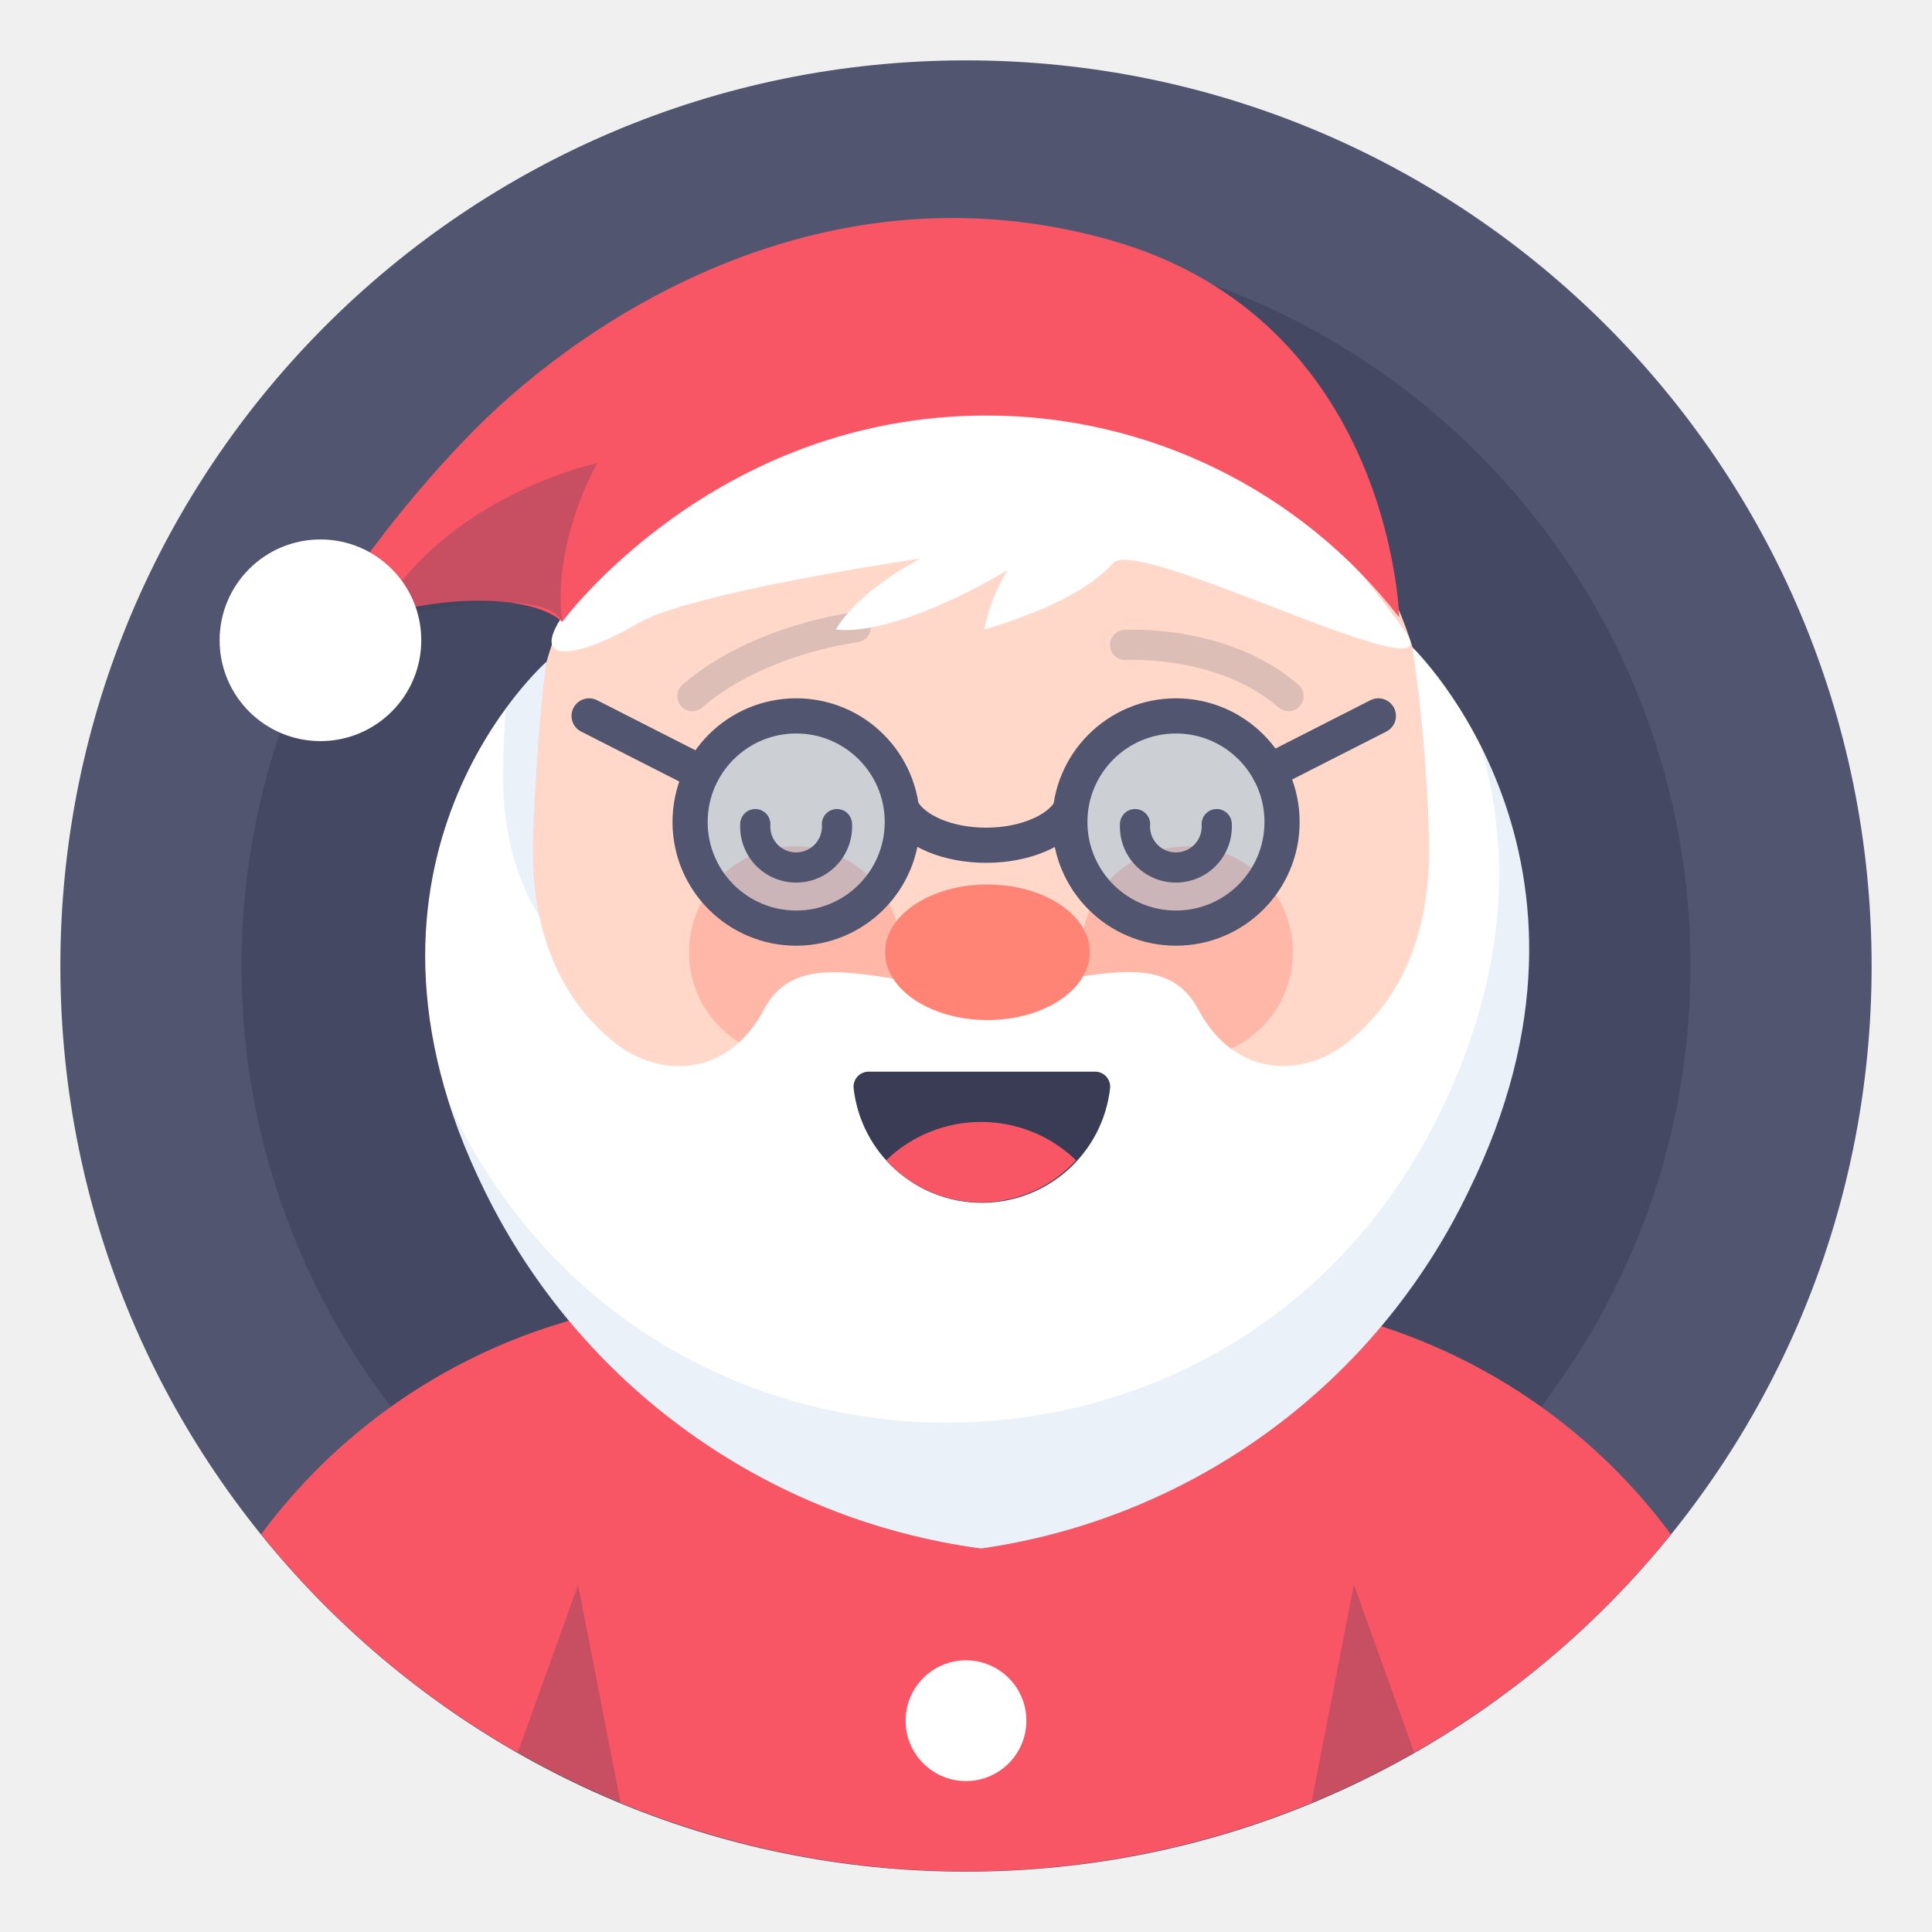
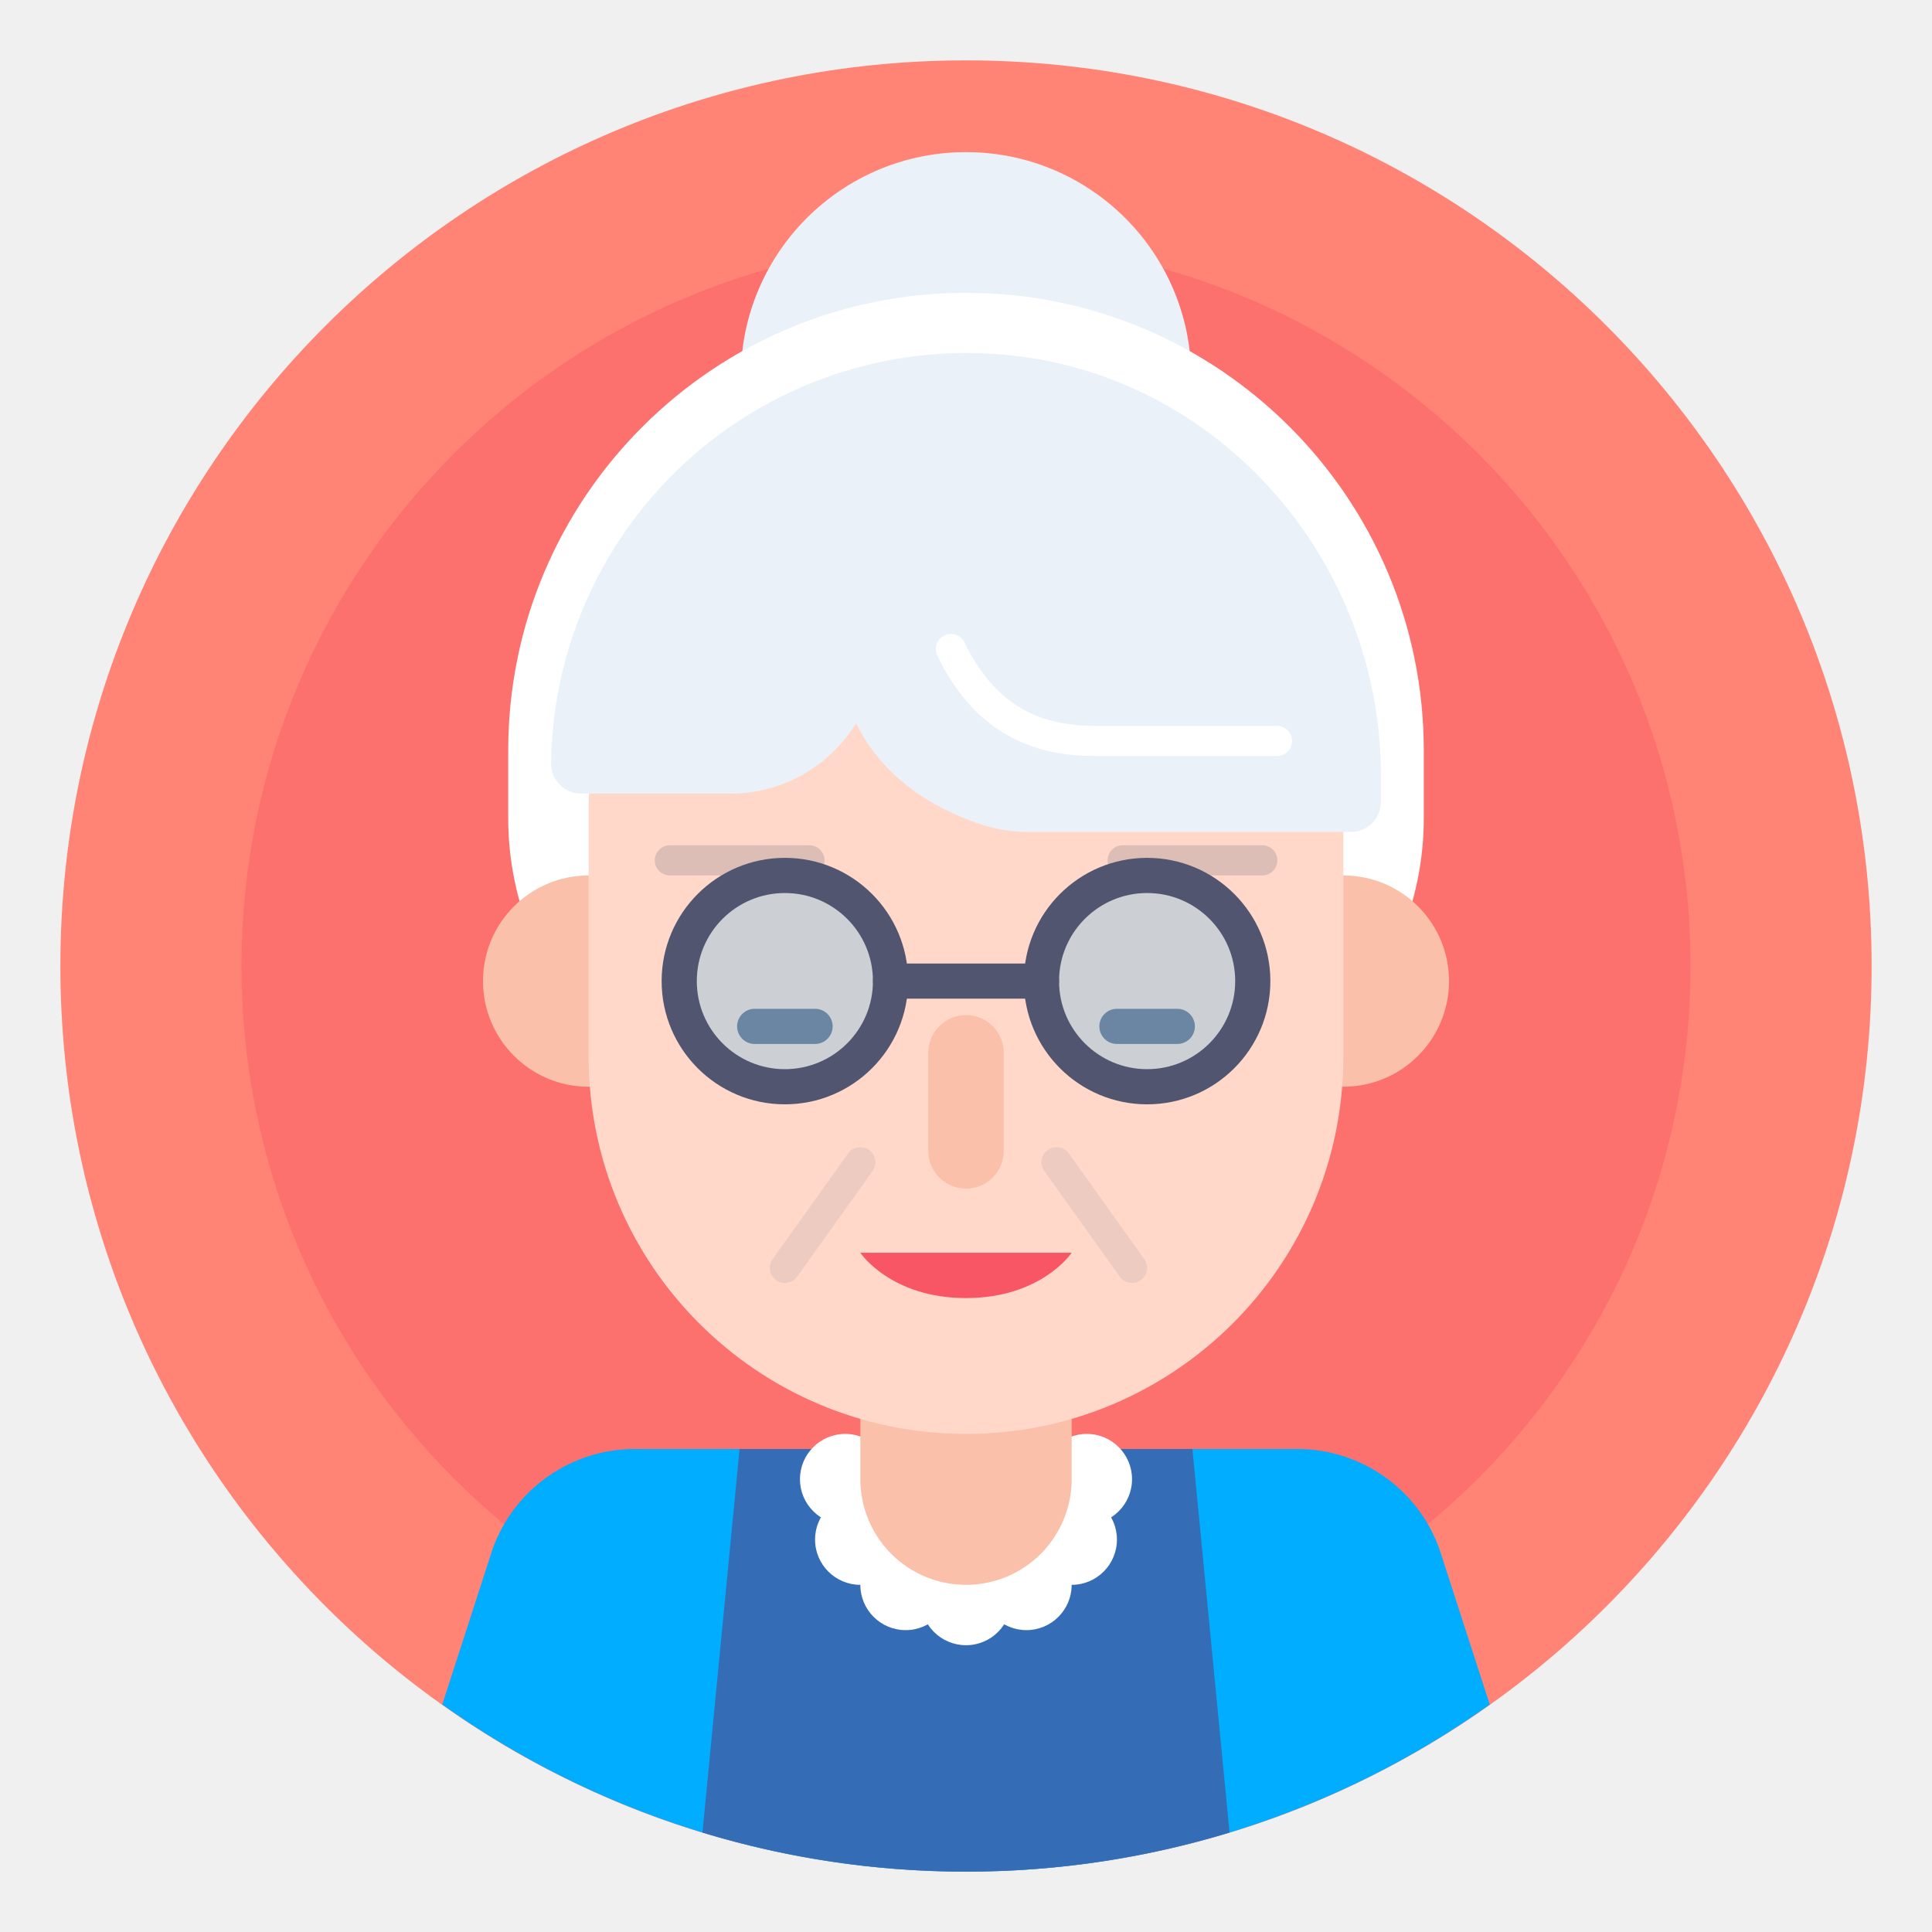
<svg xmlns="http://www.w3.org/2000/svg" viewBox="0 0 128 128" data-name="Layer 1" id="Layer_1" fill="#000000">
  <g id="SVGRepo_bgCarrier" stroke-width="0" />
  <g id="SVGRepo_tracerCarrier" stroke-linecap="round" stroke-linejoin="round" />
  <g id="SVGRepo_iconCarrier">
    <defs>
      <style>
        .cls-1 {
-           fill: #515570;
+           fill: #ff8475;
        }

        .cls-13,
-         .cls-14,
        .cls-2 {
-           fill: #393c54;
+           fill: #f85565;
        }

        .cls-2 {
-           opacity: 0.5;
+           opacity: 0.4;
        }

        .cls-3 {
-           fill: #ffd8c9;
+           fill: #ffffff;
        }

+         .cls-4,
+         .cls-7 {
+           fill: #356cb6;
+         }
+ 
+         .cls-17,
        .cls-4 {
-           fill: #f85565;
+           opacity: 0.1;
+         }
+ 
+         .cls-5 {
+           fill: #fbc0aa;
+         }
+ 
+         .cls-15,
+         .cls-6 {
+           fill: #00adfe;
+         }
+ 
+         .cls-10,
+         .cls-11,
+         .cls-12,
+         .cls-14,
+         .cls-16,
+         .cls-17,
+         .cls-8 {
+           fill: none;
+           stroke-linecap: round;
+         }
+ 
+         .cls-11,
+         .cls-8 {
+           stroke: #fbc0aa;
        }

        .cls-11,
        .cls-12,
-         .cls-5 {
-           fill: none;
-           stroke: #515570;
-           stroke-linecap: round;
+         .cls-14,
+         .cls-16,
+         .cls-17,
+         .cls-8 {
          stroke-linejoin: round;
        }

+         .cls-8 {
+           stroke-width: 14px;
+         }
+ 
+         .cls-9 {
+           fill: #ffd8c9;
+         }
+ 
+         .cls-10 {
+           stroke: #ffffff;
+           stroke-miterlimit: 10;
+         }
+ 
+         .cls-10,
        .cls-12,
-         .cls-5 {
+         .cls-17 {
          stroke-width: 2px;
        }

-         .cls-10,
-         .cls-5 {
+         .cls-11 {
+           stroke-width: 5px;
+         }
+ 
+         .cls-12,
+         .cls-14,
+         .cls-16,
+         .cls-17 {
+           stroke: #515570;
+         }
+ 
+         .cls-12,
+         .cls-15 {
          opacity: 0.2;
        }

-         .cls-6 {
-           fill: #ffffff;
-         }
- 
-         .cls-7,
-         .cls-9 {
-           fill: #ff8475;
-         }
- 
-         .cls-7 {
-           opacity: 0.4;
-         }
- 
-         .cls-8 {
-           fill: #356cb6;
-           opacity: 0.1;
-         }
- 
-         .cls-10 {
-           fill: #00adfe;
-         }
- 
-         .cls-11 {
+         .cls-14,
+         .cls-16 {
          stroke-width: 2.33px;
        }

-         .cls-13 {
-           opacity: 0.25;
+         .cls-14 {
+           opacity: 0.7;
        }
      </style>
    </defs>
    <circle class="cls-1" cx="64" cy="64" r="60" />
    <circle class="cls-2" cx="64" cy="64" r="48" />
-     <path class="cls-3" d="M35,68.36V52.42c0-14.69,10.41-27.62,24.9-30A30,30,0,0,1,95,52V68.78A30,30,0,0,1,59.9,98.36C45.41,96,35,83.05,35,68.36Z">
+     <circle class="cls-3" cx="64" cy="25" r="14.92" />
+     <circle class="cls-4" cx="64" cy="25" r="14.92" />
+     <path class="cls-3" d="M64,19.4h0A30.33,30.33,0,0,1,94.33,49.73v4.46A20.46,20.46,0,0,1,73.87,74.65H54.13A20.46,20.46,0,0,1,33.67,54.19V49.73A30.33,30.33,0,0,1,64,19.4Z">
    </path>
-     <path class="cls-4" d="M79.62,86H48.38A38.67,38.67,0,0,0,17.3,101.65a60,60,0,0,0,93.4,0A38.67,38.67,0,0,0,79.62,86Z" />
-     <path class="cls-5" d="M56.69,41.56s-6.43.76-10.82,4.56" />
-     <path class="cls-6" d="M93.14,41.91C86.49,32.52,77.69,24.8,65.35,24.8S43.14,31.39,37.11,41.06c-2,3.18,1.66,2.31,5.15.24S61,37,61,37s-4,2-5.63,4.71c4.26.46,11.4-3.95,11.4-3.95a11.55,11.55,0,0,0-1.55,3.95c4-1.22,6.87-2.58,8.54-4.41S96.23,46.28,93.14,41.91Z">
+     <circle class="cls-5" cx="89" cy="65" r="7" />
+     <path class="cls-6" d="M64,124a59.7,59.7,0,0,0,34.7-11.07l-3.33-10.29A10,10,0,0,0,86,96H42.05a10,10,0,0,0-9.42,6.64L29.3,112.93A59.7,59.7,0,0,0,64,124Z">
    </path>
-     <path class="cls-4" d="M92.7,40.9s-.47-19.73-19.16-25S39.12,20.76,31.47,28.44C24,36,20.69,42.72,19.32,43.33,26,39.16,34.92,39,37.25,41.2c0,0,10-13.67,28.1-13.67A34.59,34.59,0,0,1,92.7,40.9Z">
+     <path class="cls-7" d="M46.54,121.41a60.15,60.15,0,0,0,34.92,0L79,96H49Z" />
+     <circle class="cls-3" cx="56" cy="98" r="3" />
+     <circle class="cls-3" cx="57" cy="102" r="3" />
+     <circle class="cls-3" cx="72" cy="98" r="3" />
+     <circle class="cls-3" cx="71" cy="102" r="3" />
+     <circle class="cls-3" cx="60" cy="105" r="3" />
+     <circle class="cls-3" cx="64" cy="106" r="3" />
+     <circle class="cls-3" cx="68" cy="105" r="3" />
+     <line class="cls-8" x1="64" x2="64" y1="88" y2="98" />
+     <circle class="cls-5" cx="39" cy="65" r="7" />
+     <path class="cls-9" d="M64,95A25,25,0,0,1,39,70V53.52a25,25,0,1,1,50,0V70A25,25,0,0,1,64,95Z" />
+     <path class="cls-3" d="M91.49,53.12V51.4c0-14.95-11.71-27.61-26.66-28A27.51,27.51,0,0,0,36.51,50.82v-.24a2,2,0,0,0,2,2h9.87a9.79,9.79,0,0,0,8.34-4.67h0c2,4.15,6.05,6,8.41,6.75a10,10,0,0,0,3,.46H89.45A2,2,0,0,0,91.49,53.12Z">
    </path>
-     <circle class="cls-7" cx="78.64" cy="63.09" r="7.02" />
-     <circle class="cls-7" cx="52.67" cy="63.09" r="7.02" />
-     <path class="cls-6" d="M65,102.59a42.5,42.5,0,0,0,32.31-23.7c10.82-22-3.73-36-3.73-36a109,109,0,0,1,1.09,12.29c.29,7.46-2.48,11.56-5.41,13.9s-7.46,2.34-9.87-2.2S71.3,65.43,65,65.43s-12-3.07-14.39,1.46-6.94,4.54-9.87,2.2-5.7-6.44-5.41-13.9.88-11.35.88-11.35-14.93,13.1-4.1,35.05A43,43,0,0,0,65,102.59Z">
+     <path class="cls-4" d="M91.49,53.12V51.4c0-14.95-11.71-27.61-26.66-28A27.51,27.51,0,0,0,36.51,50.82v-.24a2,2,0,0,0,2,2h9.87a9.79,9.79,0,0,0,8.34-4.67h0c2,4.15,6.05,6,8.41,6.75a10,10,0,0,0,3,.46H89.45A2,2,0,0,0,91.49,53.12Z">
    </path>
-     <path class="cls-8" d="M33.34,50.19c-.18,4.77.89,8.16,2.44,10.6a22.44,22.44,0,0,1-.44-5.6c.29-7.46.88-11.35.88-11.35A20.68,20.68,0,0,0,33.5,47C33.44,48,33.39,49,33.34,50.19Z">
-     </path>
-     <path class="cls-8" d="M98.06,49.33c1.85,6.15,2.21,14.52-2.74,24.56l-.33.65c-13.47,26.28-51,26.29-64.54,0l-.33-.66c-.11-.22-.2-.44-.3-.65a40.72,40.72,0,0,0,2.3,5.65A43,43,0,0,0,65,102.59a42.5,42.5,0,0,0,32.31-23.7C103.78,65.78,101.19,55.49,98.06,49.33Z">
-     </path>
-     <ellipse class="cls-9" cx="65.42" cy="63.09" rx="6.78" ry="4.49" />
-     <circle class="cls-10" cx="77.91" cy="54.46" r="7.03" />
-     <circle class="cls-10" cx="52.75" cy="54.46" r="7.03" />
-     <circle class="cls-11" cx="77.91" cy="54.46" r="7.03" />
-     <circle class="cls-11" cx="52.75" cy="54.46" r="7.03" />
-     <path class="cls-12" d="M55.45,54.6a2.71,2.71,0,1,1-5.41,0" />
-     <path class="cls-12" d="M80.61,54.6a2.71,2.71,0,1,1-5.41,0" />
-     <path class="cls-11" d="M70.89,53.7c-.78,1.34-3,2.3-5.55,2.3s-4.72-.94-5.52-2.26" />
-     <line class="cls-11" x1="84.09" x2="91.32" y1="51.11" y2="47.43" />
-     <line class="cls-11" x1="46.26" x2="39.03" y1="51.11" y2="47.43" />
-     <path class="cls-13" d="M37.25,41.2c-.71-5.26,2.32-10.52,2.32-10.52S29.29,32.86,24.83,41.2C30.66,39.7,36.42,39.32,37.25,41.2Z" />
-     <path class="cls-5" d="M74.54,42.73s6.44-.41,10.83,3.39" />
-     <circle class="cls-6" cx="21.23" cy="42.42" r="6.68" />
-     <path class="cls-14" d="M72.55,71a1,1,0,0,1,1,1.06,8.55,8.55,0,0,1-17,0,1,1,0,0,1,1-1.06Z" />
-     <path class="cls-4" d="M65,79.66a8.51,8.51,0,0,0,6.29-2.79,9.06,9.06,0,0,0-12.58,0A8.51,8.51,0,0,0,65,79.66Z">
-     </path>
-     <circle class="cls-6" cx="64" cy="114" r="4" />
-     <path class="cls-13" d="M86.88,119.46a59.79,59.79,0,0,0,6.82-3.34L89.7,105Z" />
-     <path class="cls-13" d="M41.12,119.46,38.3,105l-4,11.12A59.79,59.79,0,0,0,41.12,119.46Z" />
+     <path class="cls-10" d="M63,43c2.52,5.22,6.39,6.09,9.6,6.09h12" />
+     <line class="cls-11" x1="64" x2="64" y1="69.75" y2="76.25" />
+     <line class="cls-12" x1="53.63" x2="44.38" y1="57" y2="57" />
+     <line class="cls-12" x1="83.63" x2="74.38" y1="57" y2="57" />
+     <path class="cls-13" d="M64,86c5,0,7-3,7-3H57S59,86,64,86Z" />
+     <line class="cls-14" x1="74" x2="78" y1="68" y2="68" />
+     <line class="cls-14" x1="50" x2="54" y1="68" y2="68" />
+     <circle class="cls-15" cx="52" cy="65" r="7" />
+     <circle class="cls-16" cx="52" cy="65" r="7" />
+     <circle class="cls-15" cx="76" cy="65" r="7" />
+     <circle class="cls-16" cx="76" cy="65" r="7" />
+     <line class="cls-16" x1="59" x2="69" y1="65" y2="65" />
+     <line class="cls-17" x1="52" x2="57" y1="84" y2="77" />
+     <line class="cls-17" x1="75" x2="70" y1="84" y2="77" />
  </g>
</svg>
